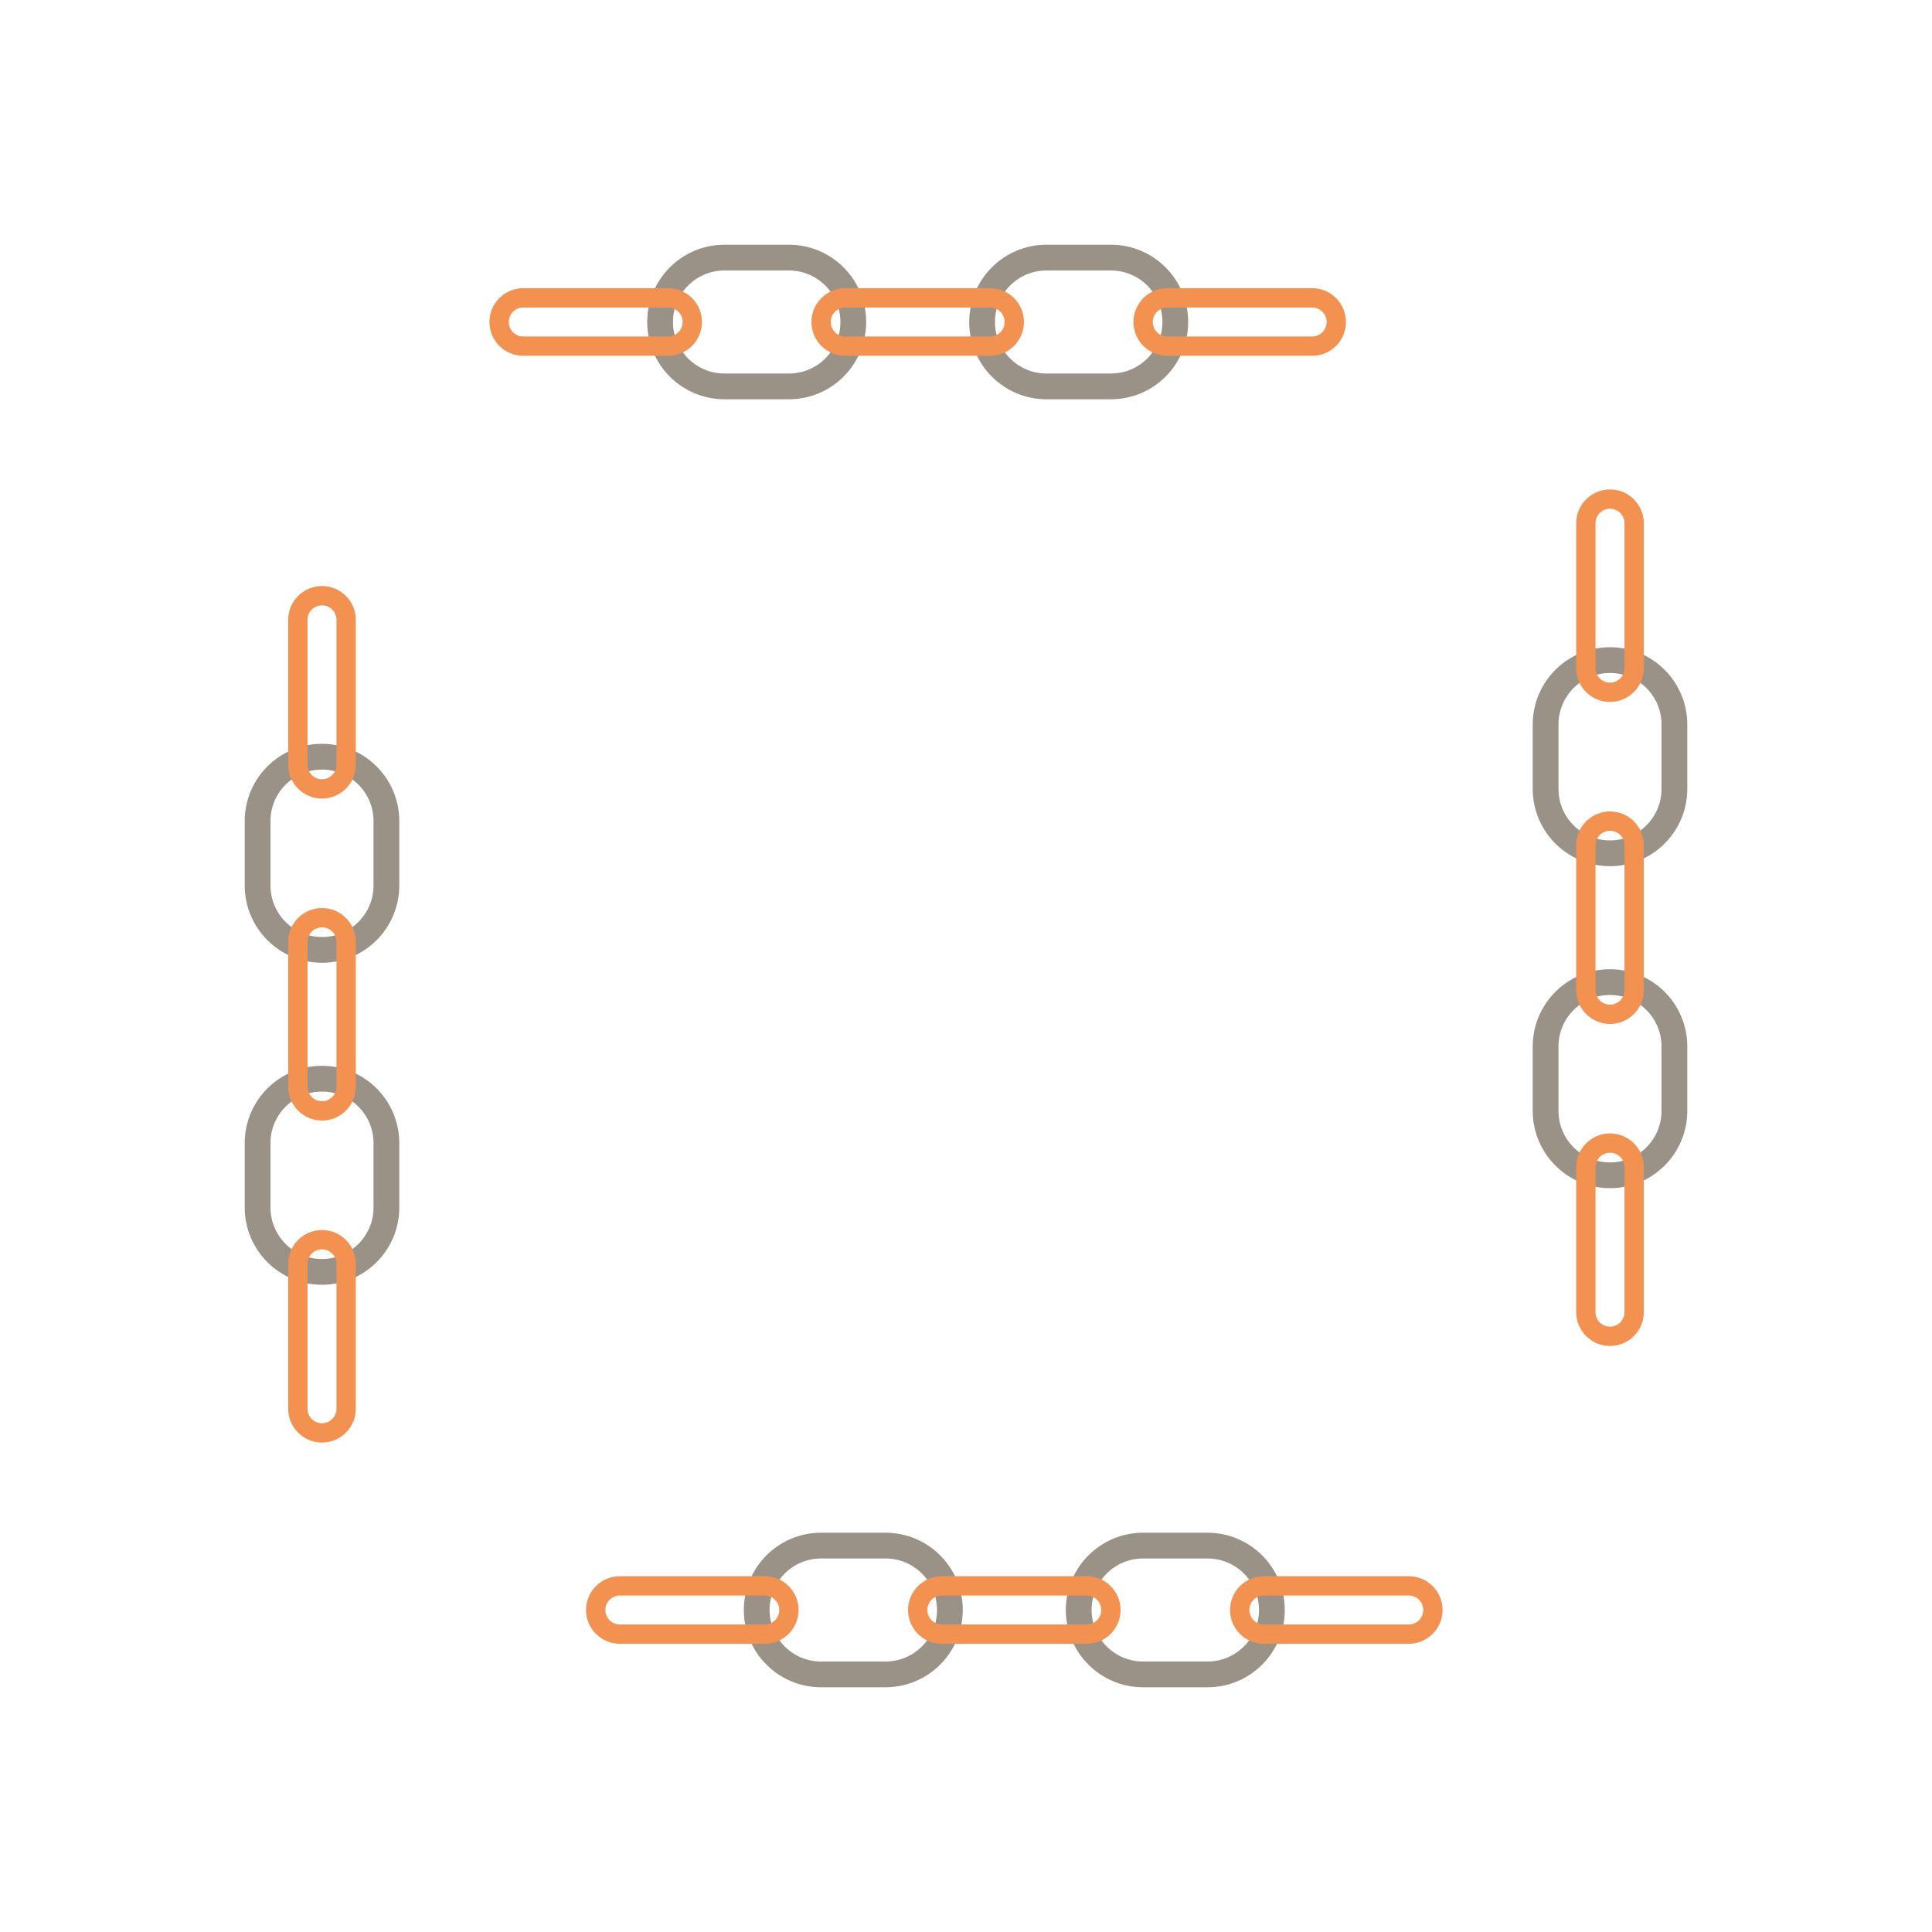
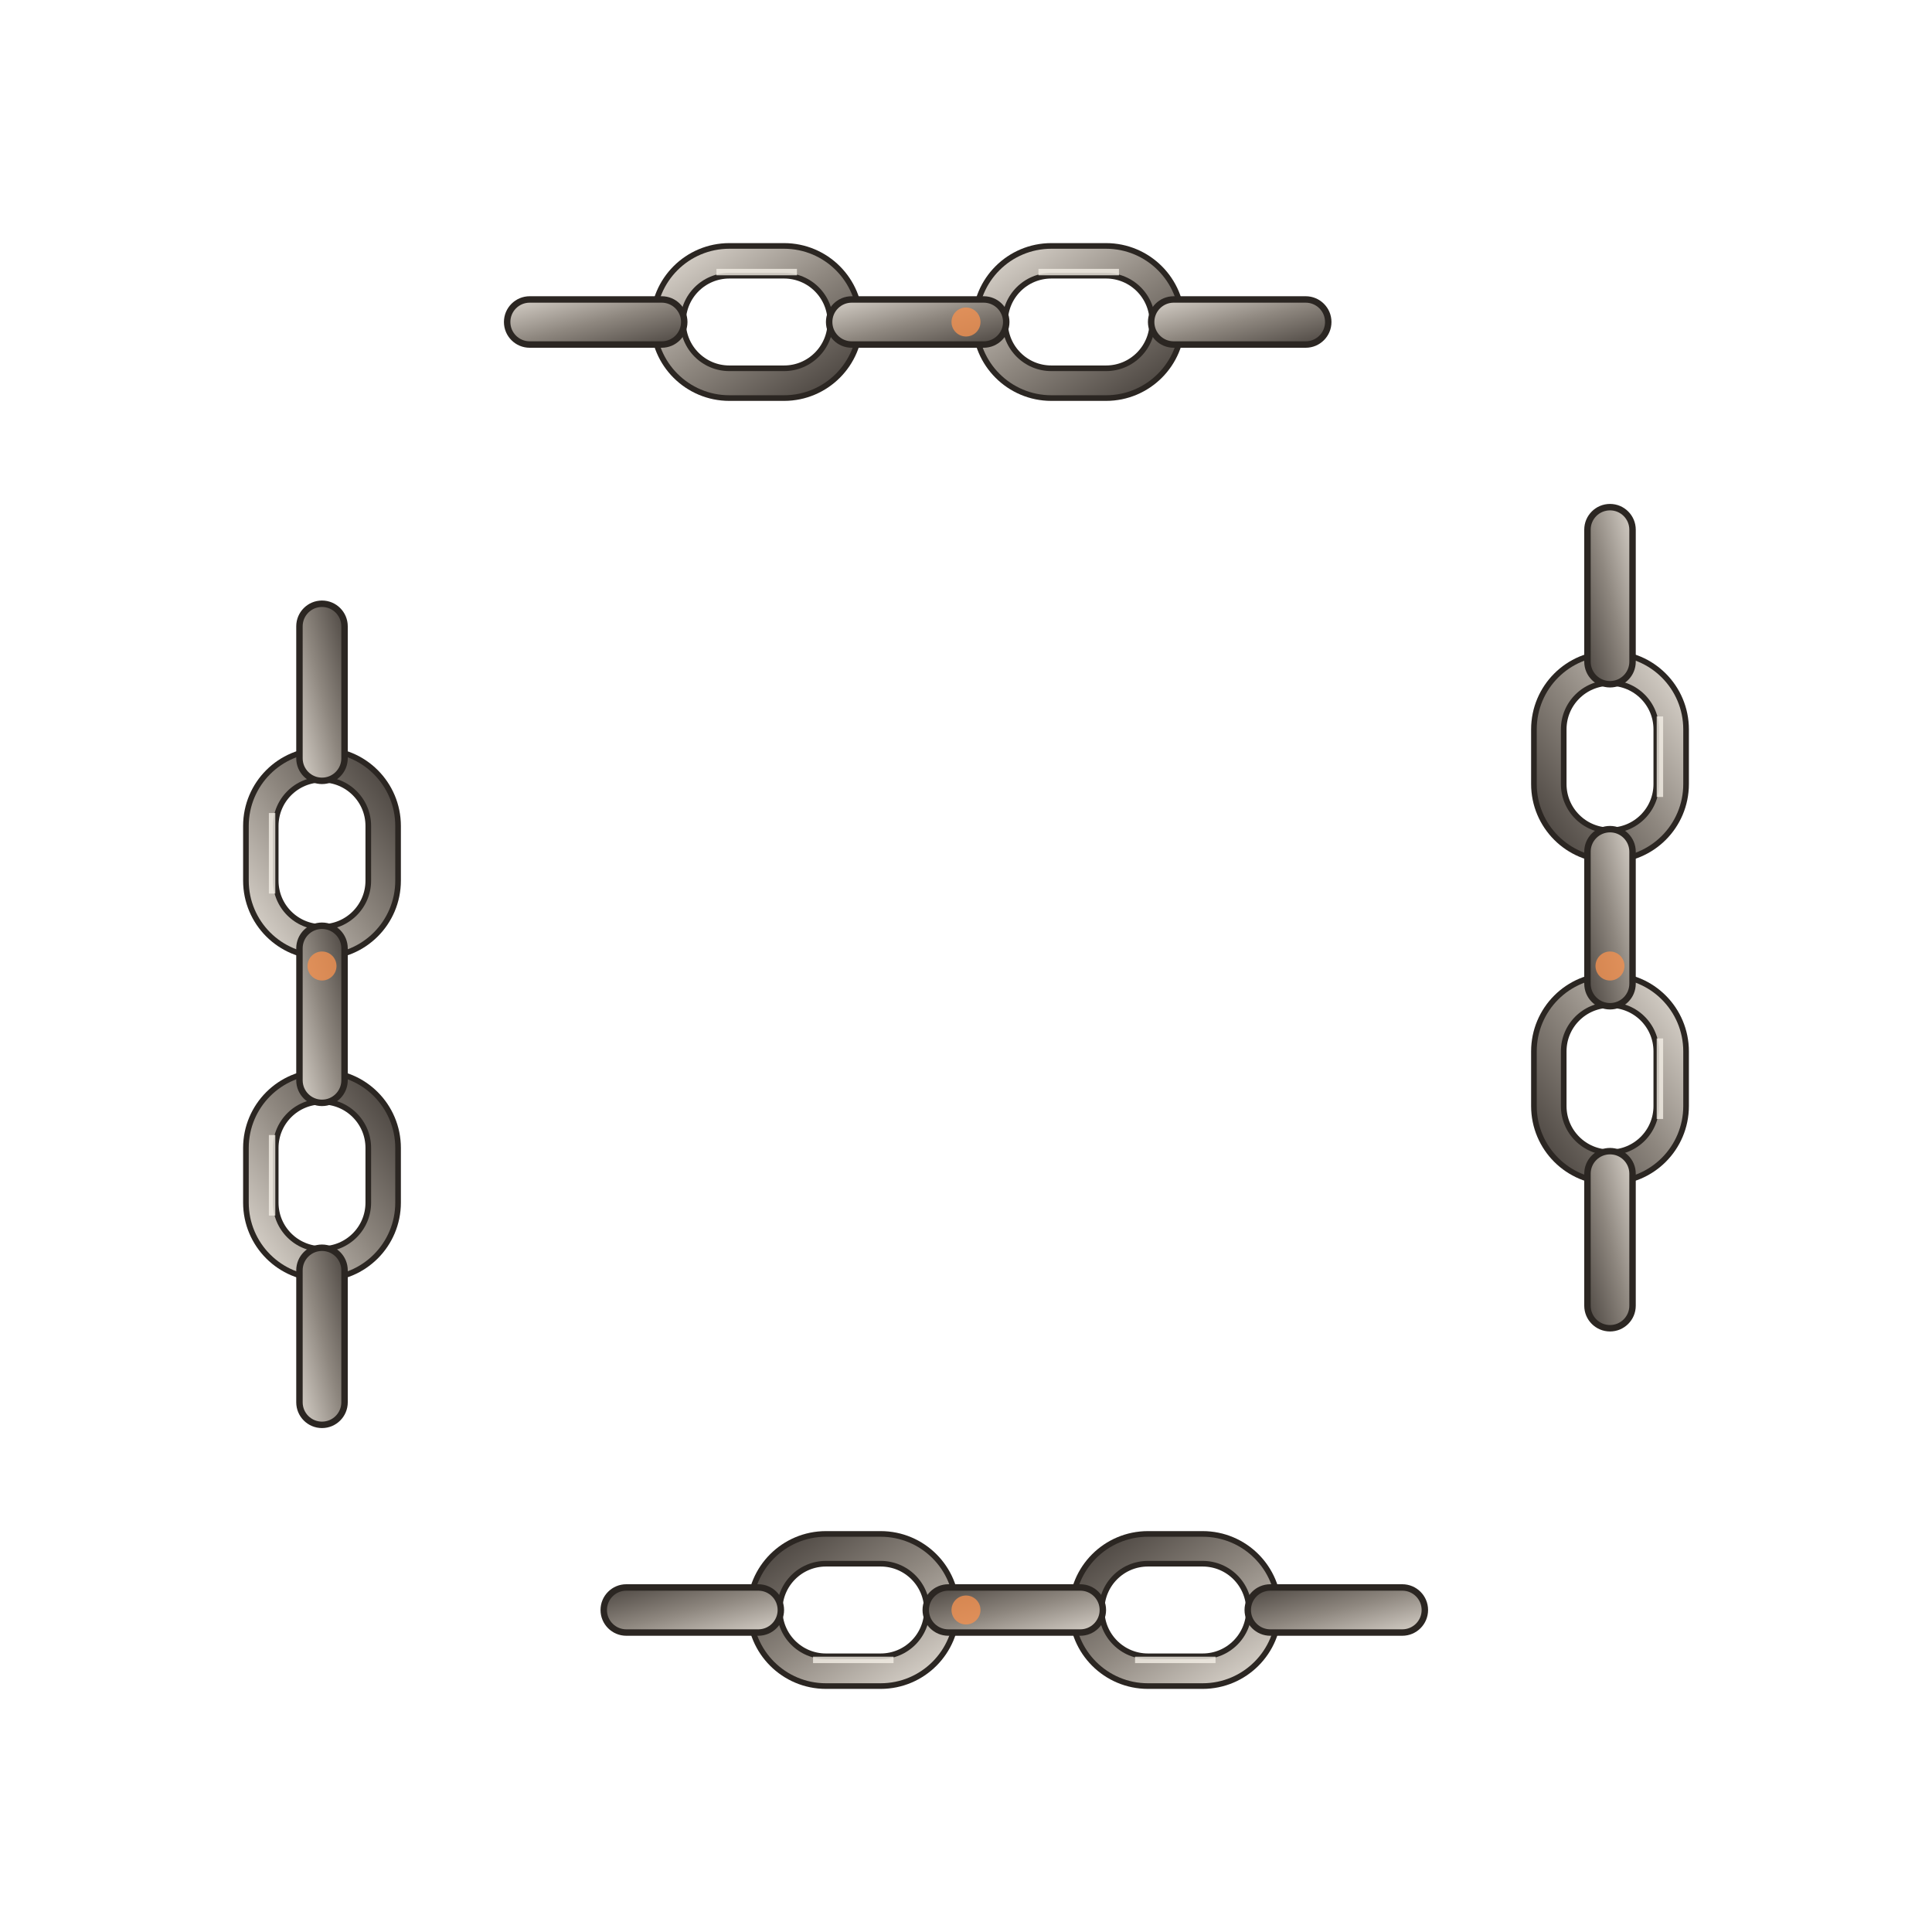
<svg xmlns="http://www.w3.org/2000/svg" viewBox="0 0 120 120" width="120" height="120">
+   <defs>
+     <linearGradient id="sm" x1="0" y1="0" x2="1" y2="1">
+       <stop offset="0" stop-color="#d8d2ca" stop-opacity="1" />
+       <stop offset="0.5" stop-color="#8e877f" stop-opacity="1" />
+       <stop offset="1" stop-color="#4b4540" stop-opacity="1" />
+     </linearGradient>
+     <radialGradient id="se">
+       <stop offset="0" stop-color="#ffb060" stop-opacity="0.85" />
+       <stop offset="0.5" stop-color="#f07020" stop-opacity="0.35" />
+       <stop offset="1" stop-color="#f07020" stop-opacity="0" />
+     </radialGradient>
+     <linearGradient id="sw2" x1="0" y1="0" x2="1" y2="0">
+       <stop offset="0" stop-color="#8a5e3c" stop-opacity="1" />
+       <stop offset="1" stop-color="#4f3420" stop-opacity="1" />
+     </linearGradient>
+   </defs>
  <g transform="rotate(0 60 60)">
-     <rect x="41" y="16" width="12" height="8" rx="4" fill="none" stroke="#9a9187" stroke-width="1.6" />
-     <rect x="61" y="16" width="12" height="8" rx="4" fill="none" stroke="#9a9187" stroke-width="1.6" />
-     <rect x="51" y="18.5" width="12" height="3" rx="1.5" fill="none" stroke="#f39150" stroke-width="1.2" />
-     <rect x="71" y="18.5" width="12" height="3" rx="1.5" fill="none" stroke="#f39150" stroke-width="1.2" />
-     <rect x="31" y="18.5" width="12" height="3" rx="1.5" fill="none" stroke="#f39150" stroke-width="1.2" />
+     <rect x="41.5" y="16.2" width="11" height="7.6" rx="3.8" fill="none" stroke="#2b2622" stroke-width="2.2" />
+     <rect x="41.5" y="16.2" width="11" height="7.6" rx="3.8" fill="none" stroke="url(#sm)" stroke-width="1.5" />
+     <path d="M44.5 16.9 H49.5" stroke="#f4efe6" stroke-width="0.4" opacity="0.8" />
+     <rect x="61.5" y="16.2" width="11" height="7.6" rx="3.8" fill="none" stroke="#2b2622" stroke-width="2.2" />
+     <rect x="61.5" y="16.2" width="11" height="7.6" rx="3.8" fill="none" stroke="url(#sm)" stroke-width="1.5" />
+     <path d="M64.5 16.9 H69.5" stroke="#f4efe6" stroke-width="0.4" opacity="0.8" />
+     <rect x="31.5" y="18.6" width="11" height="2.8" rx="1.4" fill="url(#sm)" stroke="#2b2622" stroke-width="0.4" />
+     <rect x="51.5" y="18.6" width="11" height="2.8" rx="1.4" fill="url(#sm)" stroke="#2b2622" stroke-width="0.4" />
+     <rect x="71.5" y="18.6" width="11" height="2.8" rx="1.4" fill="url(#sm)" stroke="#2b2622" stroke-width="0.4" />
+     <circle cx="60" cy="20" r="0.9" fill="#f39150" opacity="0.8" />
  </g>
  <g transform="rotate(90 60 60)">
-     <rect x="41" y="16" width="12" height="8" rx="4" fill="none" stroke="#9a9187" stroke-width="1.6" />
-     <rect x="61" y="16" width="12" height="8" rx="4" fill="none" stroke="#9a9187" stroke-width="1.6" />
-     <rect x="51" y="18.5" width="12" height="3" rx="1.5" fill="none" stroke="#f39150" stroke-width="1.2" />
-     <rect x="71" y="18.5" width="12" height="3" rx="1.5" fill="none" stroke="#f39150" stroke-width="1.2" />
-     <rect x="31" y="18.5" width="12" height="3" rx="1.5" fill="none" stroke="#f39150" stroke-width="1.2" />
+     <rect x="41.5" y="16.2" width="11" height="7.6" rx="3.8" fill="none" stroke="#2b2622" stroke-width="2.2" />
+     <rect x="41.5" y="16.2" width="11" height="7.6" rx="3.8" fill="none" stroke="url(#sm)" stroke-width="1.5" />
+     <path d="M44.5 16.9 H49.5" stroke="#f4efe6" stroke-width="0.4" opacity="0.8" />
+     <rect x="61.5" y="16.2" width="11" height="7.6" rx="3.8" fill="none" stroke="#2b2622" stroke-width="2.2" />
+     <rect x="61.5" y="16.2" width="11" height="7.6" rx="3.8" fill="none" stroke="url(#sm)" stroke-width="1.5" />
+     <path d="M64.5 16.9 H69.5" stroke="#f4efe6" stroke-width="0.4" opacity="0.8" />
+     <rect x="31.5" y="18.6" width="11" height="2.8" rx="1.4" fill="url(#sm)" stroke="#2b2622" stroke-width="0.4" />
+     <rect x="51.5" y="18.6" width="11" height="2.8" rx="1.4" fill="url(#sm)" stroke="#2b2622" stroke-width="0.4" />
+     <rect x="71.5" y="18.6" width="11" height="2.8" rx="1.4" fill="url(#sm)" stroke="#2b2622" stroke-width="0.4" />
+     <circle cx="60" cy="20" r="0.9" fill="#f39150" opacity="0.8" />
  </g>
  <g transform="rotate(180 60 60)">
-     <rect x="41" y="16" width="12" height="8" rx="4" fill="none" stroke="#9a9187" stroke-width="1.6" />
-     <rect x="61" y="16" width="12" height="8" rx="4" fill="none" stroke="#9a9187" stroke-width="1.6" />
-     <rect x="51" y="18.5" width="12" height="3" rx="1.5" fill="none" stroke="#f39150" stroke-width="1.2" />
-     <rect x="71" y="18.5" width="12" height="3" rx="1.5" fill="none" stroke="#f39150" stroke-width="1.2" />
-     <rect x="31" y="18.5" width="12" height="3" rx="1.5" fill="none" stroke="#f39150" stroke-width="1.2" />
+     <rect x="41.5" y="16.2" width="11" height="7.6" rx="3.8" fill="none" stroke="#2b2622" stroke-width="2.2" />
+     <rect x="41.5" y="16.2" width="11" height="7.6" rx="3.8" fill="none" stroke="url(#sm)" stroke-width="1.5" />
+     <path d="M44.5 16.9 H49.5" stroke="#f4efe6" stroke-width="0.4" opacity="0.8" />
+     <rect x="61.5" y="16.2" width="11" height="7.6" rx="3.8" fill="none" stroke="#2b2622" stroke-width="2.2" />
+     <rect x="61.5" y="16.2" width="11" height="7.6" rx="3.8" fill="none" stroke="url(#sm)" stroke-width="1.5" />
+     <path d="M64.5 16.9 H69.5" stroke="#f4efe6" stroke-width="0.4" opacity="0.8" />
+     <rect x="31.5" y="18.6" width="11" height="2.8" rx="1.4" fill="url(#sm)" stroke="#2b2622" stroke-width="0.4" />
+     <rect x="51.5" y="18.6" width="11" height="2.8" rx="1.4" fill="url(#sm)" stroke="#2b2622" stroke-width="0.4" />
+     <rect x="71.5" y="18.6" width="11" height="2.8" rx="1.4" fill="url(#sm)" stroke="#2b2622" stroke-width="0.4" />
+     <circle cx="60" cy="20" r="0.9" fill="#f39150" opacity="0.8" />
  </g>
  <g transform="rotate(270 60 60)">
-     <rect x="41" y="16" width="12" height="8" rx="4" fill="none" stroke="#9a9187" stroke-width="1.6" />
-     <rect x="61" y="16" width="12" height="8" rx="4" fill="none" stroke="#9a9187" stroke-width="1.6" />
-     <rect x="51" y="18.5" width="12" height="3" rx="1.5" fill="none" stroke="#f39150" stroke-width="1.2" />
-     <rect x="71" y="18.5" width="12" height="3" rx="1.5" fill="none" stroke="#f39150" stroke-width="1.2" />
-     <rect x="31" y="18.5" width="12" height="3" rx="1.5" fill="none" stroke="#f39150" stroke-width="1.2" />
+     <rect x="41.5" y="16.2" width="11" height="7.6" rx="3.8" fill="none" stroke="#2b2622" stroke-width="2.2" />
+     <rect x="41.5" y="16.2" width="11" height="7.6" rx="3.8" fill="none" stroke="url(#sm)" stroke-width="1.5" />
+     <path d="M44.5 16.9 H49.5" stroke="#f4efe6" stroke-width="0.4" opacity="0.8" />
+     <rect x="61.5" y="16.2" width="11" height="7.6" rx="3.8" fill="none" stroke="#2b2622" stroke-width="2.2" />
+     <rect x="61.5" y="16.2" width="11" height="7.6" rx="3.8" fill="none" stroke="url(#sm)" stroke-width="1.5" />
+     <path d="M64.5 16.9 H69.5" stroke="#f4efe6" stroke-width="0.4" opacity="0.8" />
+     <rect x="31.5" y="18.6" width="11" height="2.8" rx="1.4" fill="url(#sm)" stroke="#2b2622" stroke-width="0.4" />
+     <rect x="51.5" y="18.6" width="11" height="2.8" rx="1.4" fill="url(#sm)" stroke="#2b2622" stroke-width="0.4" />
+     <rect x="71.5" y="18.6" width="11" height="2.8" rx="1.4" fill="url(#sm)" stroke="#2b2622" stroke-width="0.4" />
+     <circle cx="60" cy="20" r="0.9" fill="#f39150" opacity="0.8" />
  </g>
</svg>
